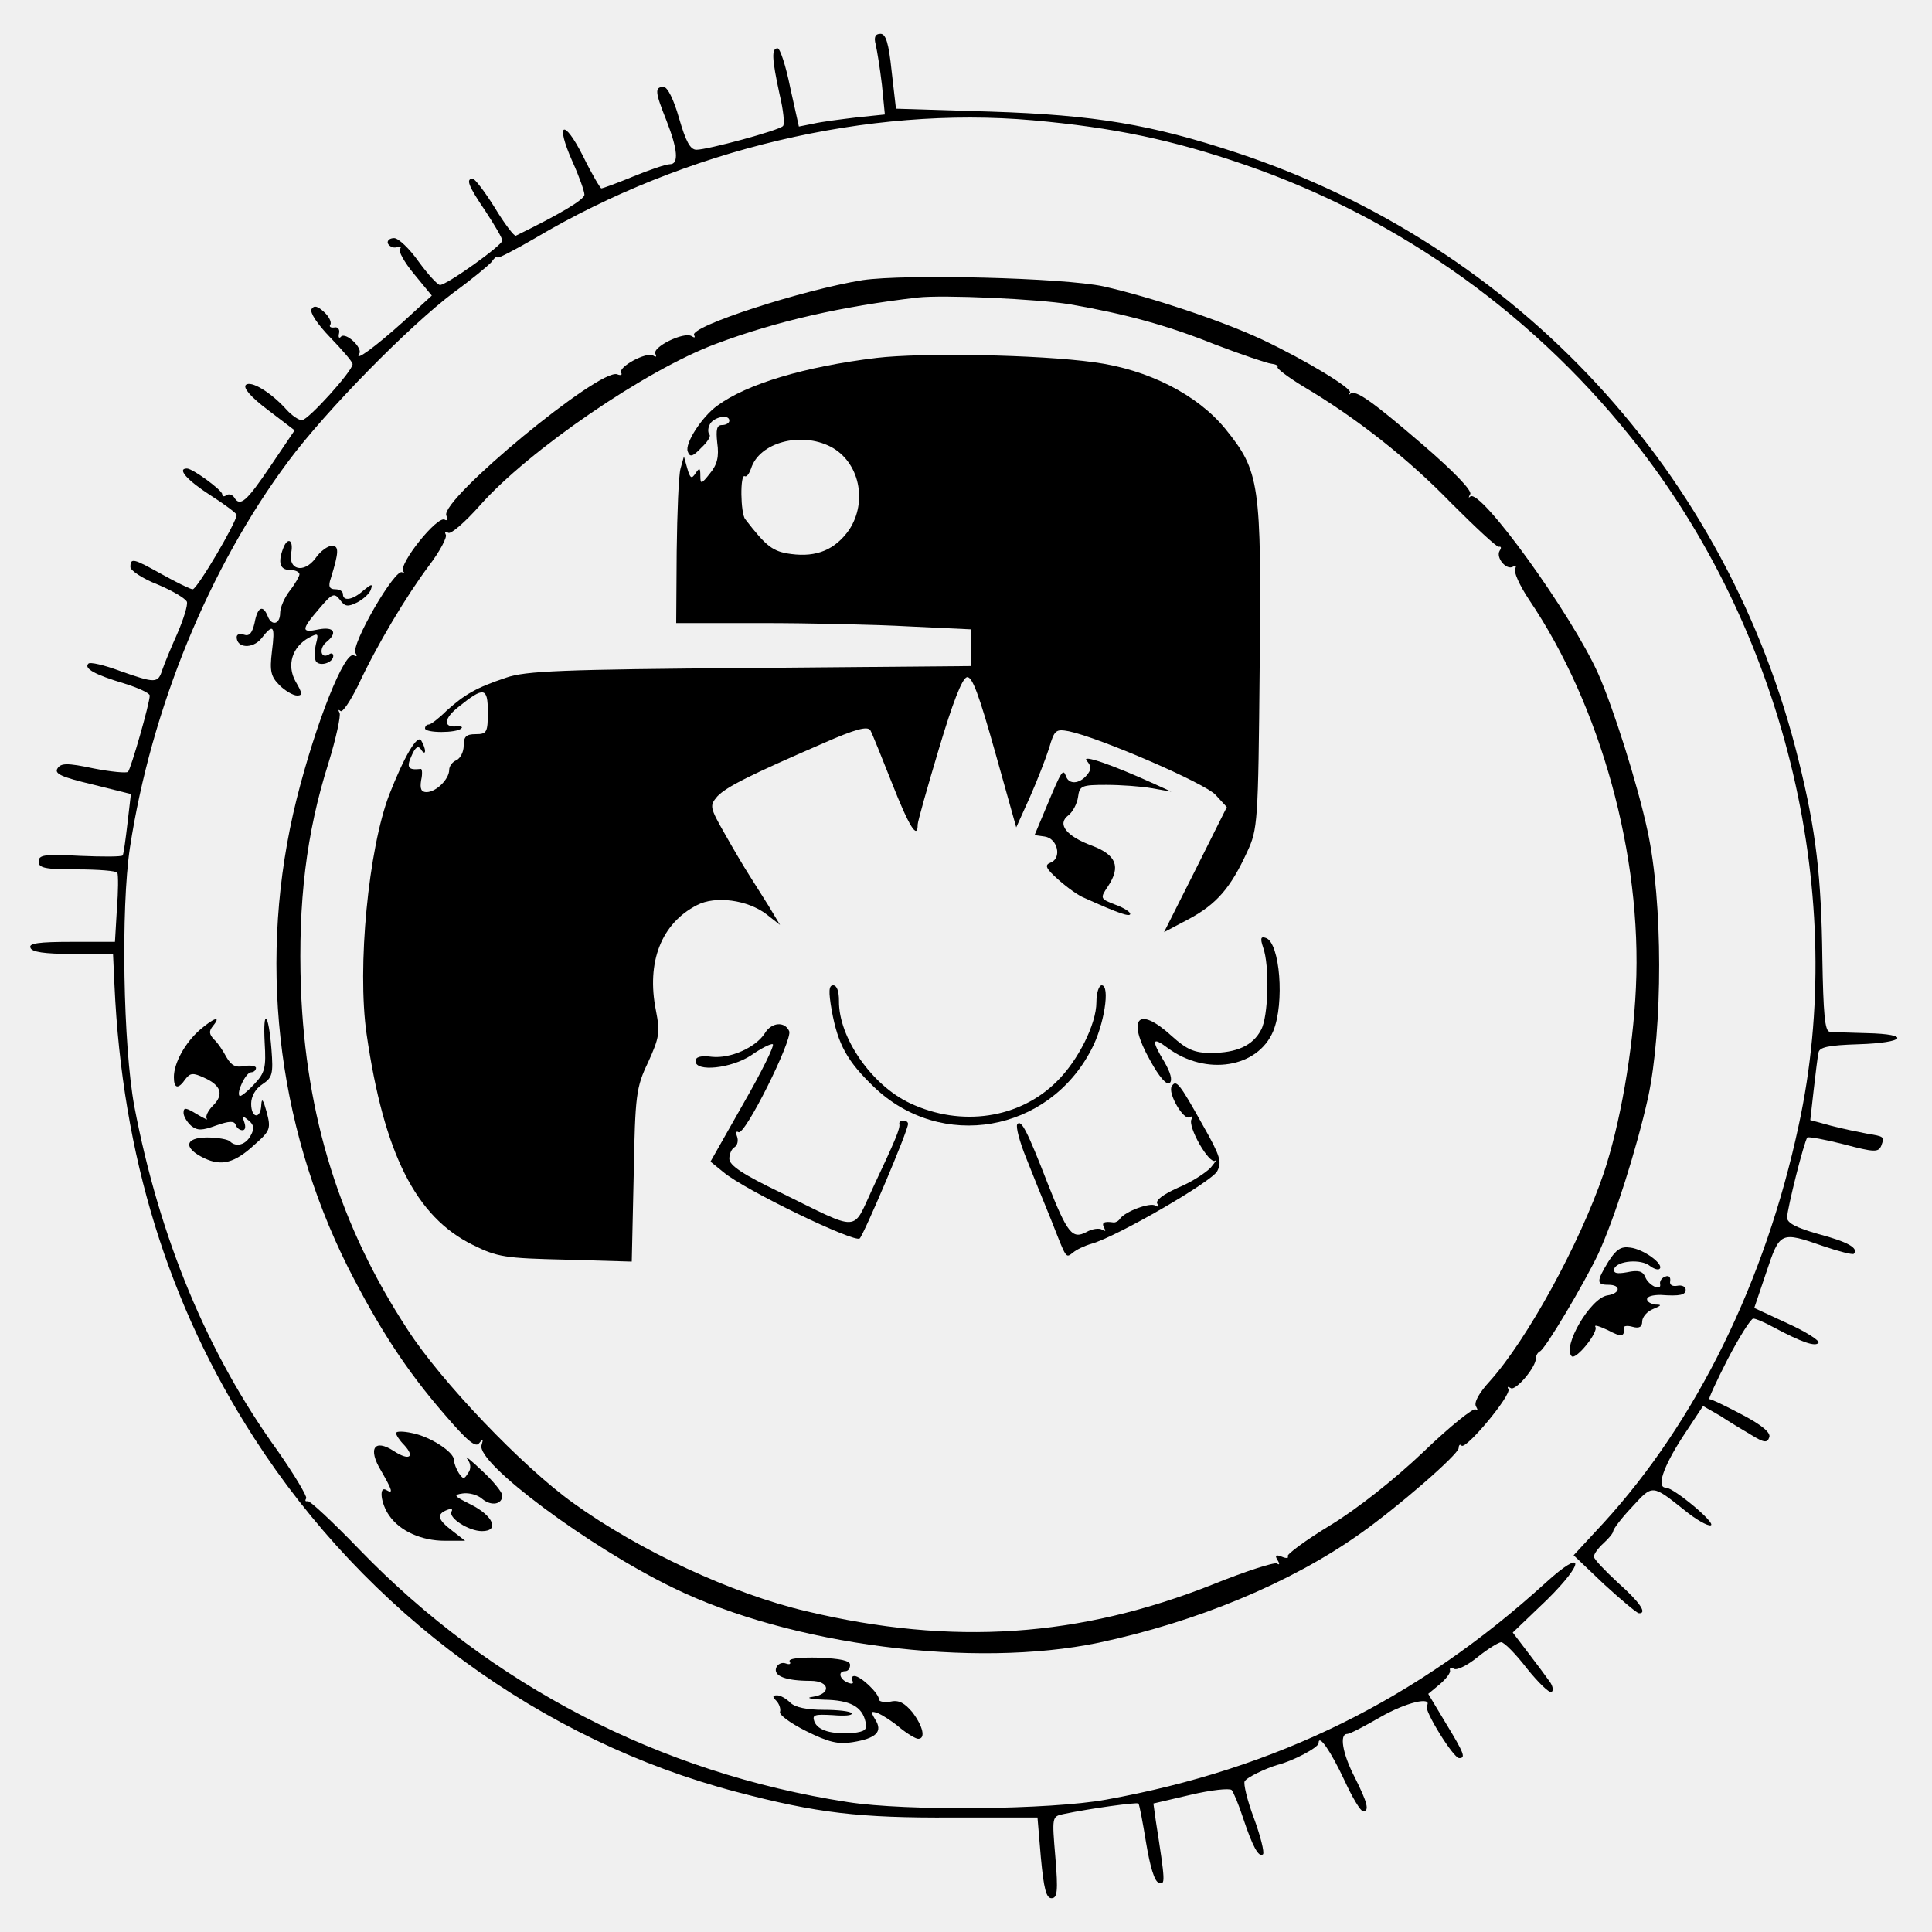
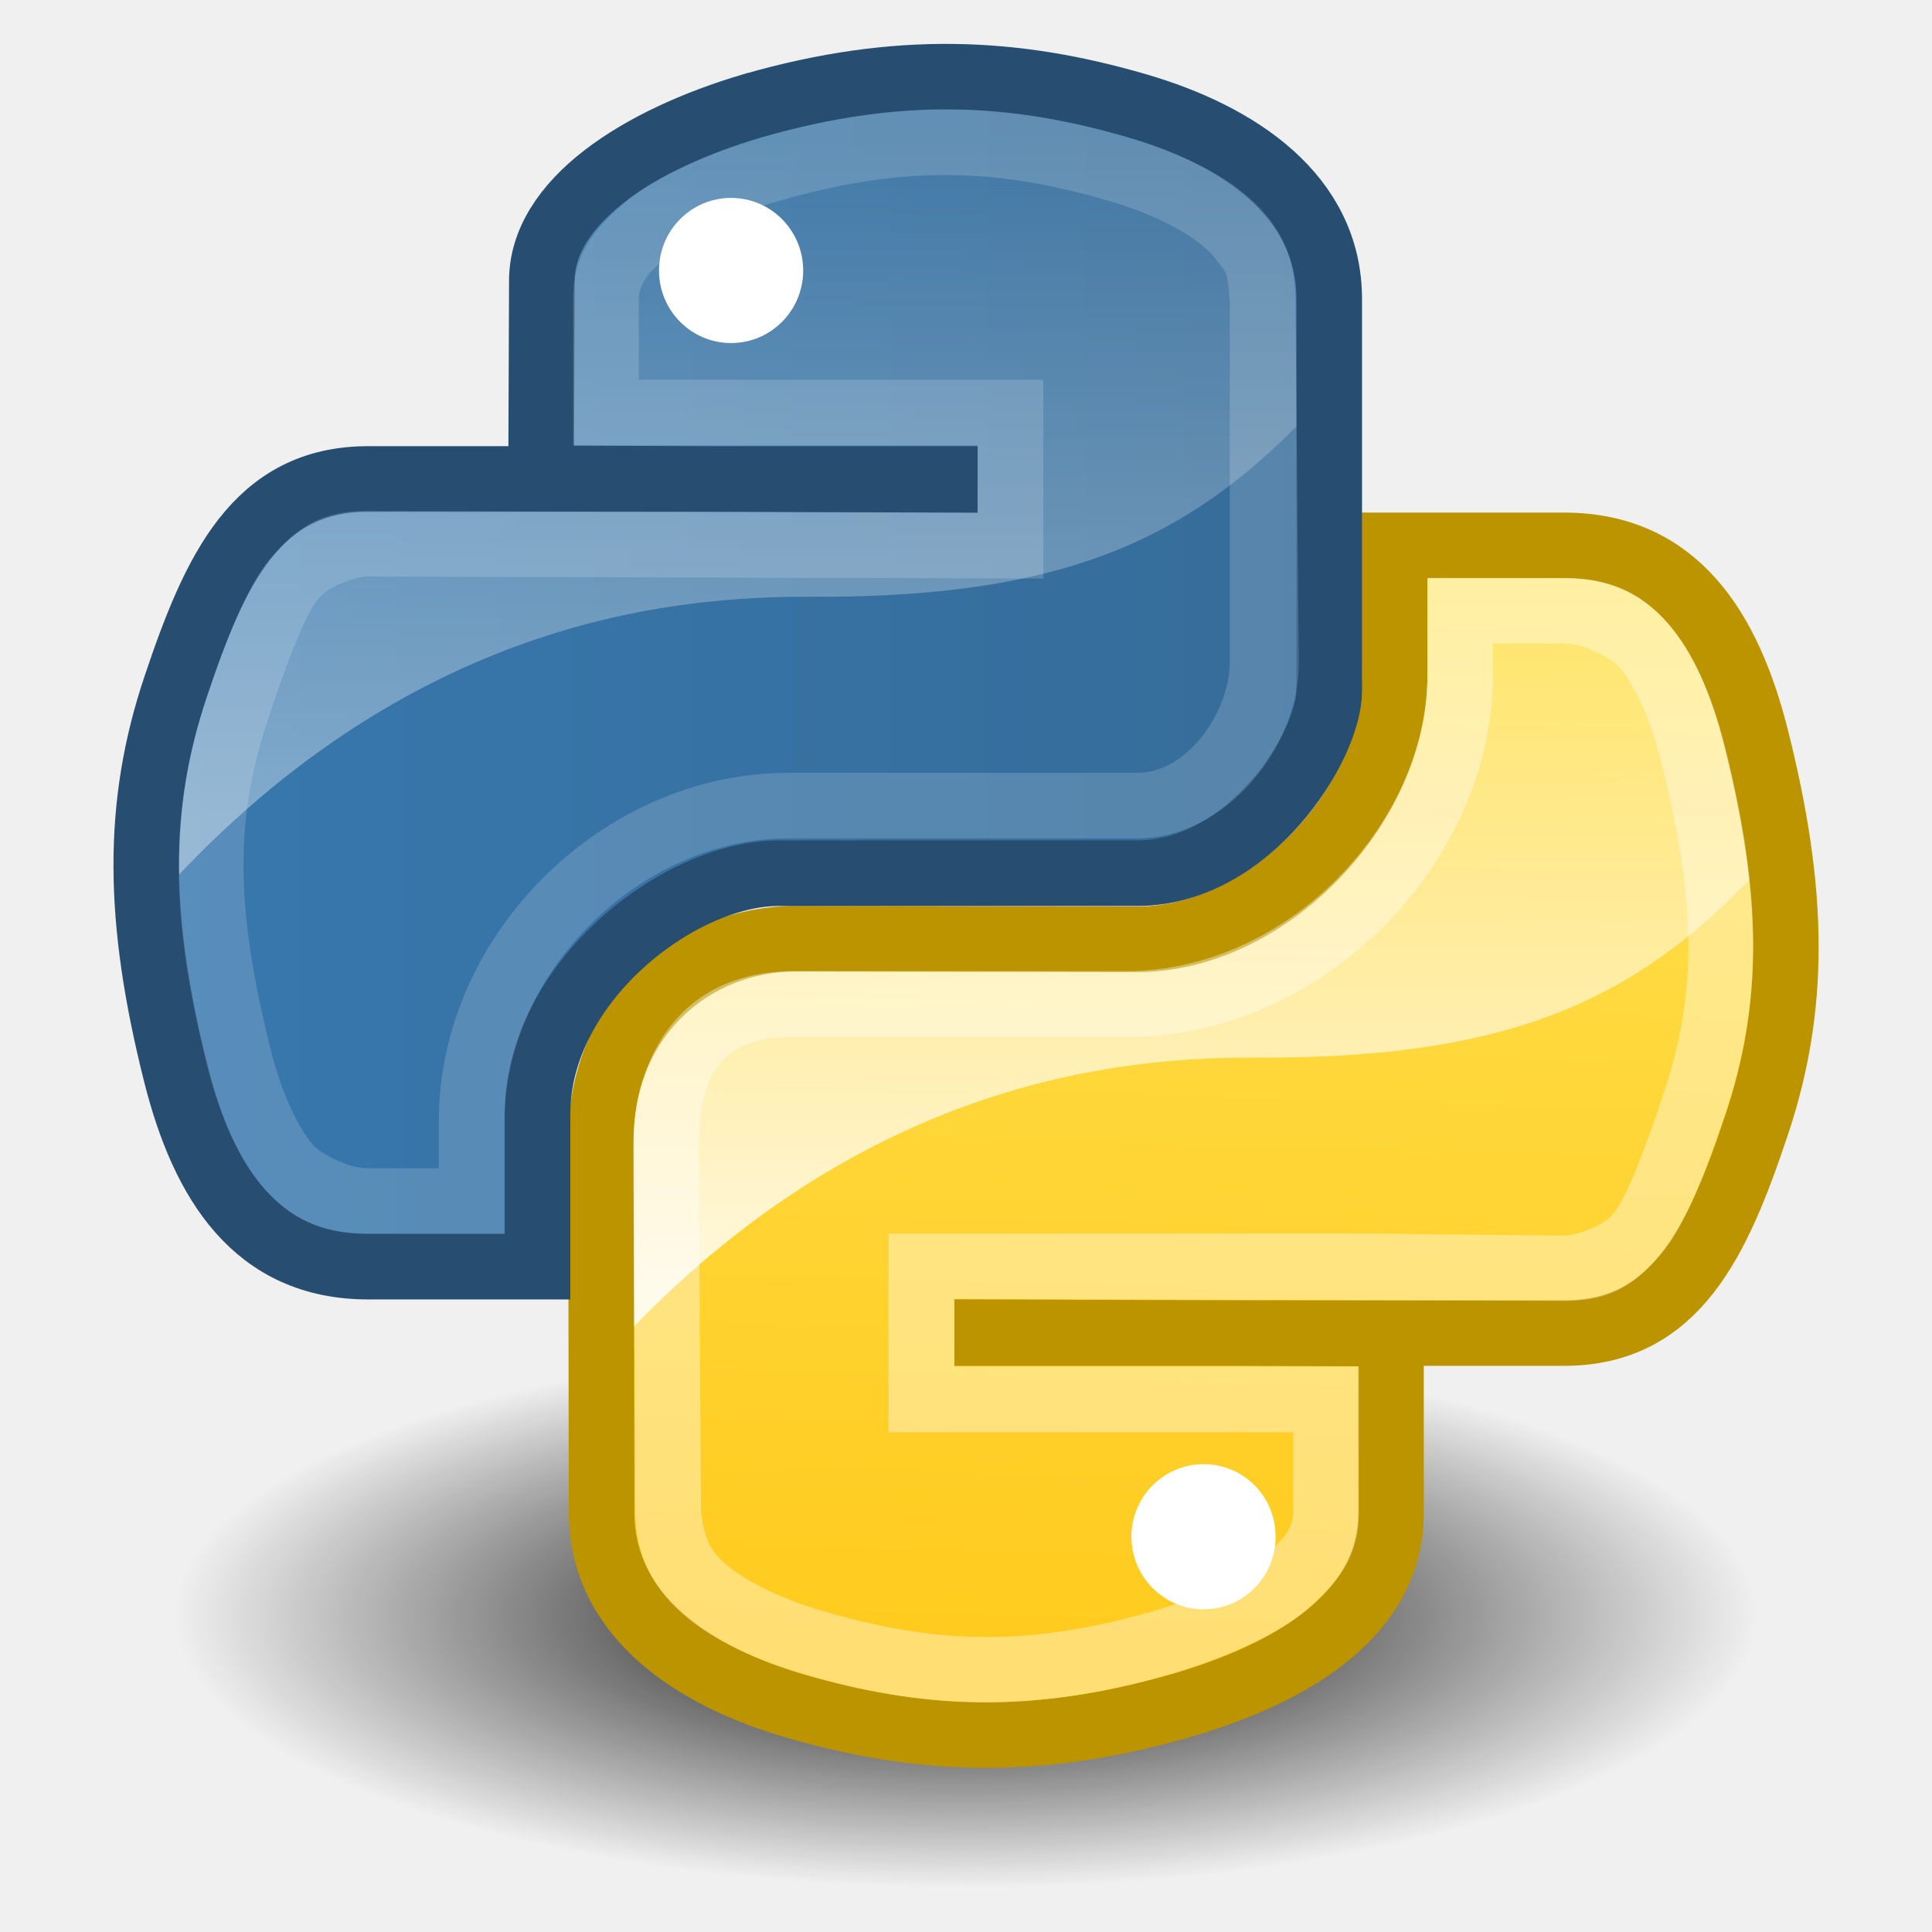
- <svg xmlns="http://www.w3.org/2000/svg" version="1.0" width="400pt" height="400pt" viewBox="0 0 400 400" preserveAspectRatio="xMidYMid meet">
-   <g transform="translate(0,400) scale(0.1,-0.1)" fill="#000000" stroke="none">
-     <path d="M1813 3908 c3 -13 9 -50 13 -84 l6 -61 -58 -6 c-33 -4 -73 -9 -90 -13 l-30 -6 -18 81 c-9 45 -21 81 -26 81 -13 0 -12 -21 4 -95 8 -33 11 -63 7 -66 -8 -9 -156 -49 -179 -49 -13 0 -22 17 -36 65 -11 39 -24 65 -32 65 -19 0 -18 -10 6 -70 23 -59 26 -90 7 -90 -8 0 -41 -11 -75 -25 -34 -14 -64 -25 -67 -25 -2 0 -20 30 -38 67 -40 79 -58 70 -22 -11 14 -31 25 -62 25 -69 0 -10 -48 -39 -142 -85 -3 -2 -23 24 -43 57 -21 34 -42 61 -46 61 -15 0 -10 -14 26 -67 19 -29 35 -56 35 -61 0 -10 -115 -92 -129 -92 -5 0 -25 22 -44 48 -19 27 -42 49 -51 49 -9 0 -15 -5 -13 -11 3 -6 11 -10 18 -8 8 2 11 0 7 -3 -4 -4 9 -28 29 -52 l37 -45 -59 -54 c-59 -53 -103 -85 -91 -66 7 12 -28 45 -38 35 -4 -5 -6 -1 -4 7 2 8 -3 14 -10 12 -8 -1 -11 2 -8 6 3 5 -3 17 -13 26 -14 13 -21 14 -26 6 -4 -7 12 -31 39 -59 25 -26 46 -50 46 -55 0 -14 -92 -116 -105 -116 -6 0 -20 9 -31 21 -33 37 -75 62 -85 52 -6 -6 10 -25 46 -52 l55 -42 -50 -74 c-50 -74 -63 -85 -75 -65 -4 6 -11 8 -16 5 -5 -4 -9 -3 -9 2 0 8 -61 53 -73 53 -21 0 0 -24 48 -55 30 -19 55 -38 55 -41 0 -15 -82 -154 -91 -154 -5 0 -33 14 -62 30 -61 34 -67 36 -67 16 0 -7 25 -24 56 -36 31 -13 58 -29 61 -36 2 -7 -7 -36 -20 -66 -13 -29 -27 -63 -31 -75 -9 -28 -14 -28 -88 -2 -32 12 -62 19 -65 15 -10 -10 14 -23 74 -41 29 -9 53 -20 53 -25 0 -16 -39 -152 -45 -158 -3 -3 -35 0 -71 7 -56 12 -68 11 -75 0 -7 -11 9 -18 72 -33 l80 -20 -7 -60 c-4 -34 -8 -64 -10 -67 -2 -3 -41 -3 -88 -1 -75 4 -86 2 -86 -12 0 -13 13 -16 79 -16 44 0 82 -3 84 -7 2 -5 2 -38 -1 -75 l-4 -68 -90 0 c-67 0 -89 -3 -85 -12 2 -9 29 -13 87 -13 l84 0 3 -65 c16 -352 111 -661 289 -937 233 -362 595 -627 999 -733 167 -44 254 -54 447 -53 l176 0 7 -83 c6 -64 11 -84 22 -84 12 0 14 14 8 85 -7 83 -7 84 16 89 57 12 153 25 156 22 2 -2 9 -39 16 -82 8 -48 17 -79 26 -82 14 -5 14 0 -6 128 l-5 36 77 18 c42 10 80 14 85 10 4 -5 15 -31 24 -59 19 -57 32 -82 41 -74 3 4 -5 37 -19 75 -14 37 -22 72 -19 76 4 8 44 27 68 34 32 8 85 36 85 45 0 20 25 -16 54 -78 16 -35 33 -63 38 -63 14 0 9 18 -17 70 -26 50 -32 90 -16 90 6 0 36 16 69 35 52 30 109 44 96 23 -6 -9 55 -108 67 -108 14 0 11 9 -28 73 l-36 60 24 20 c13 11 23 24 21 29 -1 5 2 7 8 3 6 -4 28 7 49 24 21 17 44 31 49 31 6 0 30 -24 53 -54 24 -30 47 -52 51 -49 5 2 3 13 -4 22 -7 10 -27 37 -44 59 l-32 42 71 68 c80 79 77 108 -3 35 -265 -241 -556 -385 -910 -449 -115 -21 -415 -24 -535 -5 -389 60 -739 242 -1010 522 -55 57 -104 103 -108 101 -5 -1 -6 1 -3 6 2 4 -24 48 -59 98 -146 202 -245 441 -297 714 -23 125 -28 409 -9 535 44 288 164 580 328 800 78 105 250 280 343 350 36 26 71 55 78 63 6 9 12 13 12 9 0 -3 35 15 78 40 310 184 691 274 1030 244 167 -15 288 -40 439 -92 325 -112 609 -317 819 -589 304 -394 430 -930 328 -1400 -69 -323 -212 -613 -404 -823 l-62 -67 63 -60 c35 -32 67 -59 72 -60 18 -1 3 22 -43 63 -27 25 -50 49 -50 54 0 6 9 18 20 28 11 10 20 21 20 25 0 4 17 27 39 50 43 47 41 47 109 -7 23 -19 48 -33 54 -31 12 4 -77 78 -93 78 -20 0 -6 42 34 104 l43 65 35 -20 c18 -12 48 -30 65 -40 26 -16 33 -17 37 -5 4 9 -14 25 -56 47 -34 18 -65 33 -68 32 -3 -1 14 36 38 83 24 46 48 84 53 84 5 0 24 -8 42 -18 58 -31 87 -41 93 -32 3 4 -26 23 -64 40 l-69 32 25 74 c28 84 29 85 118 54 32 -11 60 -18 63 -16 11 12 -13 25 -73 41 -46 13 -65 23 -65 34 0 18 36 161 42 166 2 2 36 -4 75 -14 64 -17 72 -17 78 -3 7 19 6 19 -30 25 -16 3 -50 10 -73 16 l-44 12 7 62 c4 34 8 69 10 77 1 12 20 16 83 18 97 3 110 21 17 23 -36 1 -71 2 -77 3 -10 1 -13 39 -15 151 -2 169 -13 265 -49 410 -146 595 -581 1066 -1164 1259 -176 58 -292 78 -510 85 l-195 6 -9 78 c-6 58 -12 77 -23 77 -11 0 -14 -7 -10 -22z" />
-     <path d="M1786 3420 c-124 -20 -359 -96 -349 -114 3 -5 1 -6 -5 -2 -16 10 -83 -23 -75 -37 3 -6 1 -7 -5 -3 -14 8 -73 -24 -66 -36 3 -4 -1 -6 -8 -3 -36 14 -366 -259 -354 -292 3 -8 2 -12 -3 -9 -15 10 -97 -93 -86 -107 3 -4 2 -5 -2 -2 -14 11 -107 -150 -97 -167 4 -6 3 -8 -3 -5 -19 12 -79 -139 -119 -298 -81 -326 -43 -669 106 -968 64 -126 121 -214 200 -305 47 -55 65 -70 72 -60 8 10 9 9 5 -4 -12 -36 222 -211 398 -296 242 -118 621 -167 880 -113 202 43 396 123 540 225 77 54 205 165 205 178 0 6 3 9 6 5 9 -9 104 105 97 117 -3 5 -1 6 5 2 10 -6 52 43 52 62 0 6 4 12 8 14 11 4 92 141 121 202 34 74 79 216 103 323 31 144 31 406 -1 553 -21 98 -71 255 -102 325 -55 123 -244 385 -265 367 -4 -4 -4 -2 0 5 4 7 -33 46 -98 102 -107 92 -139 114 -150 106 -3 -3 -4 -2 -1 2 6 8 -91 67 -182 110 -86 40 -231 88 -328 110 -83 18 -411 26 -499 13z m429 -50 c115 -20 200 -43 300 -83 55 -21 108 -39 117 -40 9 -1 15 -4 13 -7 -2 -3 22 -21 53 -40 110 -65 218 -150 307 -242 50 -50 94 -91 98 -90 5 1 6 -2 2 -8 -9 -14 14 -42 28 -33 5 3 7 1 4 -4 -4 -6 9 -35 29 -65 148 -219 234 -530 221 -803 -6 -131 -33 -284 -67 -385 -50 -146 -158 -343 -235 -429 -23 -25 -34 -45 -29 -53 4 -7 4 -10 -1 -6 -4 4 -53 -35 -108 -88 -60 -57 -137 -118 -193 -152 -51 -31 -90 -60 -88 -64 3 -4 -3 -5 -12 -1 -13 5 -15 3 -9 -7 5 -8 4 -11 -1 -7 -6 3 -65 -16 -132 -43 -277 -110 -540 -128 -842 -56 -154 36 -347 126 -483 224 -105 75 -274 252 -343 359 -140 214 -211 441 -221 708 -6 177 11 320 57 465 16 52 26 99 23 104 -3 6 -3 8 2 4 4 -4 20 20 36 52 39 84 100 186 148 250 22 29 37 58 34 63 -3 6 -1 7 5 4 5 -4 35 22 66 57 100 113 343 280 488 334 125 47 262 78 418 96 53 6 248 -3 315 -14z" />
-     <path d="M1815 3259 c-149 -18 -269 -54 -330 -99 -32 -23 -68 -79 -61 -95 4 -12 10 -11 28 8 13 12 20 24 17 27 -3 3 -4 12 0 20 6 16 41 24 41 9 0 -5 -7 -9 -15 -9 -11 0 -13 -9 -10 -37 4 -28 0 -45 -15 -63 -18 -23 -20 -23 -20 -5 0 17 -2 17 -10 5 -8 -12 -11 -11 -17 10 l-7 25 -7 -25 c-4 -14 -7 -91 -8 -172 l-1 -148 178 0 c97 0 234 -3 305 -7 l127 -6 0 -38 0 -38 -457 -4 c-389 -3 -465 -6 -505 -20 -63 -21 -86 -35 -123 -68 -16 -16 -33 -29 -37 -29 -5 0 -8 -4 -8 -8 0 -10 66 -10 75 0 4 3 -1 5 -11 4 -27 -2 -25 17 6 41 52 42 60 40 60 -11 0 -42 -2 -46 -25 -46 -20 0 -25 -5 -25 -24 0 -13 -7 -26 -15 -30 -8 -3 -15 -12 -15 -20 0 -19 -27 -46 -47 -46 -11 0 -14 7 -11 25 3 13 2 24 -1 23 -26 -3 -30 3 -19 27 8 19 14 22 20 13 4 -7 8 -8 8 -3 0 6 -4 15 -8 22 -8 13 -35 -33 -66 -112 -43 -112 -67 -357 -47 -496 36 -248 102 -378 219 -436 52 -26 68 -28 193 -31 l137 -4 4 179 c3 166 5 182 30 234 23 51 25 61 16 107 -20 100 11 180 85 218 38 20 105 11 144 -19 l28 -22 -24 40 c-14 22 -32 51 -41 65 -9 14 -31 51 -49 83 -32 56 -32 59 -16 78 19 20 67 44 219 110 68 30 92 36 98 27 4 -7 24 -57 45 -110 35 -89 53 -118 53 -85 0 6 20 77 44 157 28 94 48 146 58 148 11 2 25 -37 58 -154 l44 -157 28 62 c15 34 33 80 40 102 11 38 14 40 41 35 63 -13 283 -108 304 -132 l23 -25 -65 -130 -65 -129 51 27 c58 31 87 65 121 139 22 47 23 60 26 382 4 383 0 406 -71 494 -58 71 -160 123 -272 138 -116 16 -357 20 -450 9z m-95 -184 c59 -31 77 -113 38 -172 -29 -41 -67 -57 -120 -50 -38 5 -51 15 -95 72 -10 12 -11 95 -1 89 4 -2 9 5 13 16 17 54 103 77 165 45z" />
-     <path d="M2250 2425 c10 -12 10 -18 0 -30 -15 -18 -37 -20 -43 -2 -6 16 -9 12 -39 -60 l-26 -62 21 -3 c27 -4 36 -45 12 -54 -13 -5 -10 -12 17 -36 18 -16 42 -33 53 -37 73 -33 95 -40 95 -33 0 4 -14 13 -31 19 -31 12 -32 13 -15 38 27 41 17 65 -33 84 -54 20 -73 45 -49 63 9 7 18 24 20 38 3 23 7 25 58 25 30 0 73 -3 95 -7 l40 -7 -35 16 c-88 40 -152 62 -140 48z" />
-     <path d="M2615 2039 c14 -38 11 -144 -4 -171 -17 -33 -51 -48 -104 -48 -34 0 -50 7 -81 35 -70 64 -94 37 -45 -50 19 -35 35 -53 41 -47 6 6 1 22 -11 43 -28 46 -26 54 7 29 79 -58 186 -41 218 35 24 58 14 183 -15 193 -11 4 -12 -1 -6 -19z" />
-     <path d="M1722 1908 c13 -71 32 -105 87 -158 139 -134 362 -95 451 78 26 49 39 132 21 132 -6 0 -11 -16 -11 -35 0 -45 -38 -121 -82 -164 -77 -77 -198 -95 -304 -45 -79 37 -148 136 -147 212 0 19 -4 32 -12 32 -9 0 -10 -12 -3 -52z" />
-     <path d="M1583 1860 c-19 -29 -71 -52 -109 -48 -23 3 -34 0 -34 -9 0 -23 74 -15 115 12 20 14 41 25 45 23 4 -2 -23 -57 -61 -123 l-68 -120 27 -22 c44 -37 272 -147 282 -137 9 9 100 223 100 237 0 4 -4 7 -10 7 -5 0 -9 -3 -8 -7 2 -9 -7 -31 -56 -135 -42 -90 -23 -89 -190 -7 -77 37 -106 56 -106 70 0 10 5 21 11 24 6 4 8 14 5 22 -3 8 -2 12 3 9 13 -8 112 191 105 209 -9 21 -37 19 -51 -5z" />
-     <path d="M2426 1751 c-9 -14 25 -72 37 -64 6 3 7 1 4 -4 -9 -15 37 -95 49 -86 5 5 1 -2 -9 -14 -10 -11 -41 -31 -68 -42 -31 -14 -47 -26 -43 -33 4 -6 3 -8 -4 -4 -11 7 -62 -12 -73 -27 -3 -5 -9 -8 -13 -8 -20 3 -26 0 -20 -11 4 -7 3 -8 -4 -4 -6 4 -21 2 -33 -5 -29 -15 -39 -3 -80 101 -42 108 -55 134 -63 122 -3 -5 5 -36 18 -68 13 -33 36 -90 52 -129 33 -84 30 -80 46 -68 7 6 24 14 38 18 53 15 248 128 260 150 10 19 7 31 -30 96 -48 86 -55 95 -64 80z" />
-     <path d="M586 2864 c-11 -29 -6 -44 14 -44 11 0 20 -4 20 -9 0 -4 -9 -20 -20 -34 -11 -14 -20 -35 -20 -46 0 -24 -18 -28 -26 -6 -10 24 -21 18 -27 -15 -5 -21 -11 -28 -22 -24 -8 3 -15 1 -15 -5 0 -23 33 -25 51 -3 25 32 29 28 22 -27 -5 -41 -2 -52 16 -70 11 -11 28 -21 36 -21 12 0 11 5 -3 29 -19 34 -7 72 28 91 19 10 20 9 14 -14 -3 -14 -3 -29 0 -35 8 -12 36 -3 36 11 0 5 -4 7 -9 3 -17 -10 -21 12 -6 25 25 20 17 33 -15 27 -37 -8 -37 -1 1 43 27 32 31 33 43 18 10 -14 16 -15 36 -5 13 7 26 19 28 27 4 12 1 11 -15 -2 -22 -20 -43 -24 -43 -8 0 6 -7 10 -16 10 -12 0 -15 6 -9 23 17 55 17 67 2 67 -8 0 -24 -11 -34 -26 -24 -32 -57 -24 -50 12 5 27 -8 33 -17 8z" />
-     <path d="M548 1841 c3 -51 1 -62 -22 -86 -15 -16 -28 -26 -30 -24 -7 7 13 49 24 49 5 0 10 4 10 9 0 4 -11 6 -24 4 -18 -4 -27 1 -37 18 -7 13 -18 30 -26 37 -10 11 -11 17 -2 28 18 22 2 17 -27 -8 -31 -27 -54 -69 -54 -98 0 -24 9 -26 24 -4 10 13 16 13 38 3 36 -16 42 -35 19 -58 -11 -11 -16 -23 -13 -27 4 -4 -5 0 -20 9 -23 14 -28 15 -28 3 0 -7 7 -19 16 -27 13 -10 22 -10 52 1 26 9 37 10 40 1 2 -6 8 -11 14 -11 6 0 7 7 4 16 -5 14 -4 15 9 4 11 -9 12 -17 4 -31 -10 -19 -30 -25 -43 -12 -4 4 -25 8 -47 8 -47 0 -50 -22 -6 -43 36 -17 63 -10 105 29 32 28 33 33 24 67 -7 25 -10 30 -11 15 -1 -31 -21 -29 -21 2 0 15 9 31 23 40 21 14 23 21 19 73 -6 76 -18 87 -14 13z" />
-     <path d="M3330 1388 c-25 -41 -25 -48 0 -48 27 0 25 -18 -2 -22 -35 -5 -94 -106 -74 -126 9 -8 56 50 49 61 -3 5 9 1 26 -7 28 -15 35 -14 33 5 -1 4 8 5 18 2 14 -4 20 0 20 11 0 9 10 21 23 26 17 7 18 9 5 9 -10 1 -18 6 -18 11 0 6 12 9 28 9 41 -3 52 0 52 11 0 6 -8 10 -17 8 -11 -2 -17 2 -15 10 1 8 -3 12 -10 9 -7 -2 -12 -9 -11 -15 4 -17 -25 -3 -31 15 -5 11 -14 14 -37 9 -22 -4 -29 -2 -27 7 6 17 56 21 74 6 8 -6 17 -9 20 -6 10 9 -33 41 -61 44 -19 3 -29 -4 -45 -29z" />
-     <path d="M820 1033 c0 -4 7 -15 17 -25 23 -25 10 -33 -22 -12 -40 26 -54 5 -26 -41 23 -40 26 -49 11 -40 -16 10 -12 -28 6 -53 22 -32 67 -52 115 -52 l42 0 -27 21 c-30 23 -33 34 -10 43 8 3 12 2 9 -3 -8 -13 35 -41 63 -41 37 0 23 32 -23 55 -36 18 -37 20 -17 23 13 2 31 -3 40 -11 19 -16 42 -12 42 7 0 6 -19 30 -42 51 -23 22 -37 33 -31 25 8 -10 9 -21 2 -30 -8 -13 -10 -13 -19 0 -5 8 -10 20 -10 27 0 17 -50 49 -87 56 -18 4 -33 4 -33 0z" />
-     <path d="M1635 560 c3 -5 0 -7 -8 -4 -8 3 -17 -1 -20 -9 -6 -17 20 -27 71 -27 40 0 44 -27 5 -33 -16 -2 -6 -5 23 -6 54 -1 79 -14 86 -46 4 -16 -1 -20 -26 -23 -44 -3 -73 5 -80 24 -5 14 1 15 38 13 24 -2 42 -1 39 4 -2 4 -28 7 -58 7 -34 0 -59 5 -69 15 -8 8 -20 15 -27 15 -10 0 -10 -3 -2 -11 6 -6 10 -17 8 -23 -3 -6 22 -24 54 -40 46 -23 67 -28 96 -23 50 8 63 22 47 47 -10 17 -9 18 6 13 9 -4 30 -17 45 -30 16 -13 33 -23 38 -23 16 0 10 26 -12 55 -16 19 -28 26 -45 22 -13 -2 -24 0 -24 4 0 13 -38 49 -51 49 -5 0 -7 -4 -4 -10 3 -6 -1 -7 -9 -4 -18 7 -22 24 -6 24 6 0 10 6 10 13 0 9 -20 13 -65 15 -40 1 -64 -2 -60 -8z" />
-   </g>
+ <svg xmlns="http://www.w3.org/2000/svg" xmlns:xlink="http://www.w3.org/1999/xlink" width="48" height="48">
+   <defs>
+     <linearGradient id="lg1">
+       <stop stop-color="#3778ae" offset="0" />
+       <stop stop-color="#366c99" offset="1" />
+     </linearGradient>
+     <linearGradient id="lg2">
+       <stop stop-color="#fff" offset="0" />
+       <stop stop-color="#fff" stop-opacity="0.165" offset="1" />
+     </linearGradient>
+     <linearGradient id="lg3">
+       <stop stop-color="#ffe253" offset="0" />
+       <stop stop-color="#ffca1c" offset="1" />
+     </linearGradient>
+     <linearGradient id="lg4">
+       <stop stop-color="#000" offset="0" />
+       <stop stop-color="#000" stop-opacity="0" offset="1" />
+     </linearGradient>
+     <linearGradient x1="94.693" y1="112.511" x2="94.693" y2="64.053" id="lg5" xlink:href="#lg2" gradientUnits="userSpaceOnUse" gradientTransform="matrix(0.353878,0,0,0.353878,-17.3795,-19.412)" />
+     <linearGradient x1="59.728" y1="102" x2="142.62" y2="102" id="lg6" xlink:href="#lg1" gradientUnits="userSpaceOnUse" gradientTransform="matrix(0.353878,0,0,0.353878,-17.3795,-19.412)" />
+     <linearGradient x1="94.693" y1="112.511" x2="94.693" y2="64.053" id="lg7" xlink:href="#lg2" gradientUnits="userSpaceOnUse" gradientTransform="matrix(0.353878,0,0,0.353878,-6.29697,-7.94537)" />
+     <linearGradient x1="119.191" y1="89.13" x2="116.965" y2="169.279" id="lg8" xlink:href="#lg3" gradientUnits="userSpaceOnUse" gradientTransform="matrix(0.353878,0,0,0.353878,-16.3897,-17.997)" />
+     <radialGradient cx="15.115" cy="63.965" r="12.289" fx="15.115" fy="63.965" id="rg1" xlink:href="#lg4" gradientUnits="userSpaceOnUse" gradientTransform="matrix(1.6,0,0,0.551754,-0.183975,4.83575)" />
+   </defs>
+   <path d="m 43.662,40.129 a 19.662,6.78 0 0 1 -39.324,0 19.662,6.78 0 1 1 39.324,0 z" fill="url(#rg1)" />
+   <path d="m 34.08,37.58 c 0,2.732 -2.371,4.116 -4.777,4.806 -3.62,1.04 -6.526,0.881 -9.551,0 -2.527,-0.736 -4.777,-2.24 -4.777,-4.806 l 0,-9.013 c 0,-2.594 2.162,-4.809 4.777,-4.809 l 9.398,-0.611 c 3.181,0 5.261,-1.986 5.261,-5.245 l 0.866,-4.357 3.581,0 c 2.781,0 4.091,2.067 4.777,4.806 0.956,3.804 0.998,6.649 0,9.615 -0.966,2.881 -2,4.806 -4.777,4.806 l -4.777,0 -9.551,0 0,-0.02 c 8.242,0.02 9.551,-3.316 9.551,4.828 z" fill="url(#lg8)" />
+   <path d="m 28.11,38.178 c 0,-0.994 0.803,-1.801 1.791,-1.801 1,0 1.791,0.807 1.791,1.801 0,0.998 -0.8,1.805 -1.791,1.805 -0.987,0 -1.791,-0.807 -1.791,-1.805 z" fill="#fff" />
+   <path d="m 35.266,13.544 0,4.226 C 31.855,23.767 25.375,23.779 19.939,23.779 l -2.017,0.205 c -2.834,2.436 -2.924,6.346 -2.922,9.776 6.25,-6.974 12.917,-7.5 16.244,-7.485 6.638,0.029 9.764,-1.603 12.934,-5.194 -0.016,-0.07 0.016,-0.132 0,-0.204 -0.122,-0.8 -0.336,-1.654 -0.56,-2.546 -0.322,-1.284 -0.743,-2.414 -1.426,-3.259 -0.016,-0.016 -0.038,-0.034 -0.051,-0.05 0,0 -0.042,0 -0.05,0 -0.023,-0.028 -0.028,-0.075 -0.05,-0.101 -0.047,-0.034 -0.052,-0.07 -0.101,-0.101 -0.016,-0.016 -0.039,0.016 -0.05,0 C 41.165,14.35 40.286,14 39.394,13.852 38.586,13.718 37.775,13.617 36.95,13.546 l -0.509,0 -1.171,0 z" opacity="0.837" fill="url(#lg7)" />
+   <path d="m 34.559,37.579 c 0,2.732 -2.85,4.116 -5.256,4.806 -3.62,1.04 -6.525,0.881 -9.551,0 -2.527,-0.736 -4.801,-2.24 -4.805,-4.805 l -0.016,-9.258 c -0.01,-3.073 2.302,-5.01 4.849,-5 l 8.467,0.015 c 3.25,0 6.41,-3.3 6.401,-6.55 l 0,-3.237 4.21,0 c 2.781,0 4.09,2.067 4.777,4.806 0.956,3.804 1,6.649 0,9.615 -0.966,2.88 -2,5.148 -4.777,5.148 l -4.3,0 -10.03,0 0,-0.02 10.03,0.034 z" fill="none" stroke="#bb9400" stroke-width="1.63" />
+   <path d="m 35.465,14.358 0,2.393 c 0,3.724 -3.497,7.376 -7.481,7.376 l -8.249,0 c -2.851,0 -4.018,2.157 -4.004,4.438 l 0.056,9.013 c 0.01,1.045 0.4,1.823 1.148,2.495 0.748,0.671 1.873,1.183 3.055,1.528 2.916,0.849 5.576,1.002 9.064,0 1.133,-0.325 2.639,-0.94 3.398,-1.596 0.758,-0.656 1.308,-1.296 1.308,-2.426 l 0,-3.63 -10.052,0 0,-1.679 15.174,0.05 c 1.201,0 1.788,-0.472 2.384,-1.163 0.596,-0.691 1.115,-2.047 1.587,-3.456 0.946,-2.81 0.934,-5.449 0,-9.166 -0.325,-1.298 -0.798,-2.346 -1.426,-3.055 -0.628,-0.709 -1.357,-1.12 -2.546,-1.12 z m 1.629,1.629 1.787,0 c 0.52,0 1.199,0.419 1.324,0.56 0.362,0.409 0.78,1.239 1.069,2.393 0.889,3.542 0.891,5.752 0.05,8.249 -0.452,1.347 -0.92,2.614 -1.273,3 -0.318,0.34 -1,0.509 -1.171,0.509 l -4.787,-0.051 -12.017,0 0,4.938 10.052,0 0,2 c 0,0.727 -0.973,1.179 -1.141,1.324 -0.487,0.422 -1.351,0.836 -2.342,1.12 -3.223,0.926 -5.5,0.786 -8.198,0 -1.021,-0.297 -1.906,-0.734 -2.407,-1.159 -0.501,-0.426 -0.532,-0.774 -0.624,-1.285 l -0.056,-9.013 c -0.013,-2.022 0.646,-2.808 2.375,-2.808 l 8.249,0 c 4.923,0 9.11,-4.35 9.11,-9.005 1e-4,-0.257 -10e-5,-0.515 -10e-5,-0.772 z" opacity="0.384" fill="#fff" />
+   <path d="m 13.985,7.32 c 0,-2.732 0.732,-4.218 4.777,-4.926 2.746,-0.481 6.267,-0.541 9.551,0 2.594,0.428 4.777,2.36 4.777,4.926 l 0,9.013 c 0,2.643 -2.12,4.809 -4.777,4.809 l -8.662,0.479 c -3.241,0 -6.589,2.832 -6.589,5.957 l -0.274,3.777 -3.284,0 c -2.778,0 -4.395,-2.003 -5.074,-4.806 -0.917,-3.765 -0.878,-6.009 0,-9.615 0.761,-3.146 3.192,-4.806 5.7,-4.806 l 3.585,0 c 0,0 8.945,-0.035 0,-0.032 l 0,-4.777 0,0 z" fill="url(#lg6)" />
+   <path d="m 16.373,6.722 c 0,-1 0.8,-1.805 1.791,-1.805 0.987,0 1.791,0.807 1.791,1.805 0,0.994 -0.803,1.801 -1.791,1.801 -0.991,0 -1.791,-0.807 -1.791,-1.801 z" fill="#fff" />
+   <path d="M 22.717,1.996 C 21.304,2.03 19.947,2.192 18.745,2.403 14.701,3.111 14.01,4.61 14.01,7.342 l -0.295,4.787 -3.32,-3e-4 c -2.778,0 -5.197,1.641 -5.958,4.786 -0.516,2.123 -0.75,3.784 -0.662,5.55 6.292,-7.132 13.044,-7.653 16.396,-7.638 6.638,0.029 9.764,-1.603 12.934,-5.194 l 0,-2.291 c 0,-2.566 -2.193,-4.511 -4.787,-4.939 C 26.471,2.098 24.535,1.952 22.717,1.996 z" opacity="0.377" fill="url(#lg5)" />
+   <path d="m 18.696,2.627 c 3.62,-1.04 6.526,-0.881 9.551,0 2.527,0.736 4.779,2.24 4.777,4.806 l 0,9.732 c 0,1.366 -1.975,4.529 -4.773,4.529 l -8.899,0 c -2.498,0 -5.997,2.722 -5.997,5.981 l 0,3.794 -4.21,0 c -2.781,0 -4.091,-2.067 -4.777,-4.806 -0.956,-3.804 -1,-6.649 0,-9.615 0.966,-2.881 2,-5.148 4.777,-5.148 l 4.298,0 10.03,0 0,0.019 -10.03,-0.034 0.019,-4.873 c -0.026,-1.996 2.415,-3.552 5.232,-4.385 z" fill="none" stroke="#274e70" stroke-width="1.63" />
+   <path d="m 12.534,30.654 0,-2.796 c 0,-3.725 3.395,-7.029 7.046,-7.029 l 8.684,0 c 2.155,0 4.024,-2.241 4.004,-4.382 L 32.184,7.434 C 32.175,6.389 31.812,5.611 31.064,4.939 30.316,4.267 29.192,3.756 28.009,3.411 c -2.917,-0.849 -5.576,-1.002 -9.064,0 -1.133,0.325 -2.64,0.94 -3.398,1.596 -0.758,0.656 -1.308,1.296 -1.308,2.426 l 0,3.63 10.052,0 0,1.68 -15.174,-0.051 c -1.2,0 -1.788,0.472 -2.384,1.163 -0.596,0.691 -1.115,2.047 -1.587,3.456 -0.946,2.81 -0.933,5.449 0,9.166 0.325,1.298 0.798,2.346 1.426,3.055 0.628,0.709 1.357,1.12 2.546,1.12 l 3.416,0 z m -1.629,-1.629 -1.787,0 c -0.52,0 -1.2,-0.419 -1.324,-0.56 C 7.431,28.055 7.013,27.226 6.724,26.071 5.835,22.529 5.833,20.32 6.674,17.822 7.125,16.475 7.594,15.208 7.947,14.832 8.265,14.493 8.938,14.323 9.118,14.323 l 16.804,0.051 0,-4.939 -10.052,0 0,-2 c 0,-0.727 0.973,-1.179 1.141,-1.324 0.487,-0.422 1.351,-0.836 2.342,-1.12 3.223,-0.926 5.5,-0.786 8.198,0 1.021,0.297 1.906,0.734 2.393,1.171 0.173,0.135 0.265,0.297 0.408,0.458 0.199,0.237 0.155,0.55 0.201,0.815 l 0,9.013 c 0,1.236 -1.056,2.753 -2.291,2.753 l -8.684,0 c -4.59,0 -8.676,4.003 -8.676,8.658 0,0.388 0,1.166 0,1.166 z" opacity="0.165" fill="#fff" />
</svg>
